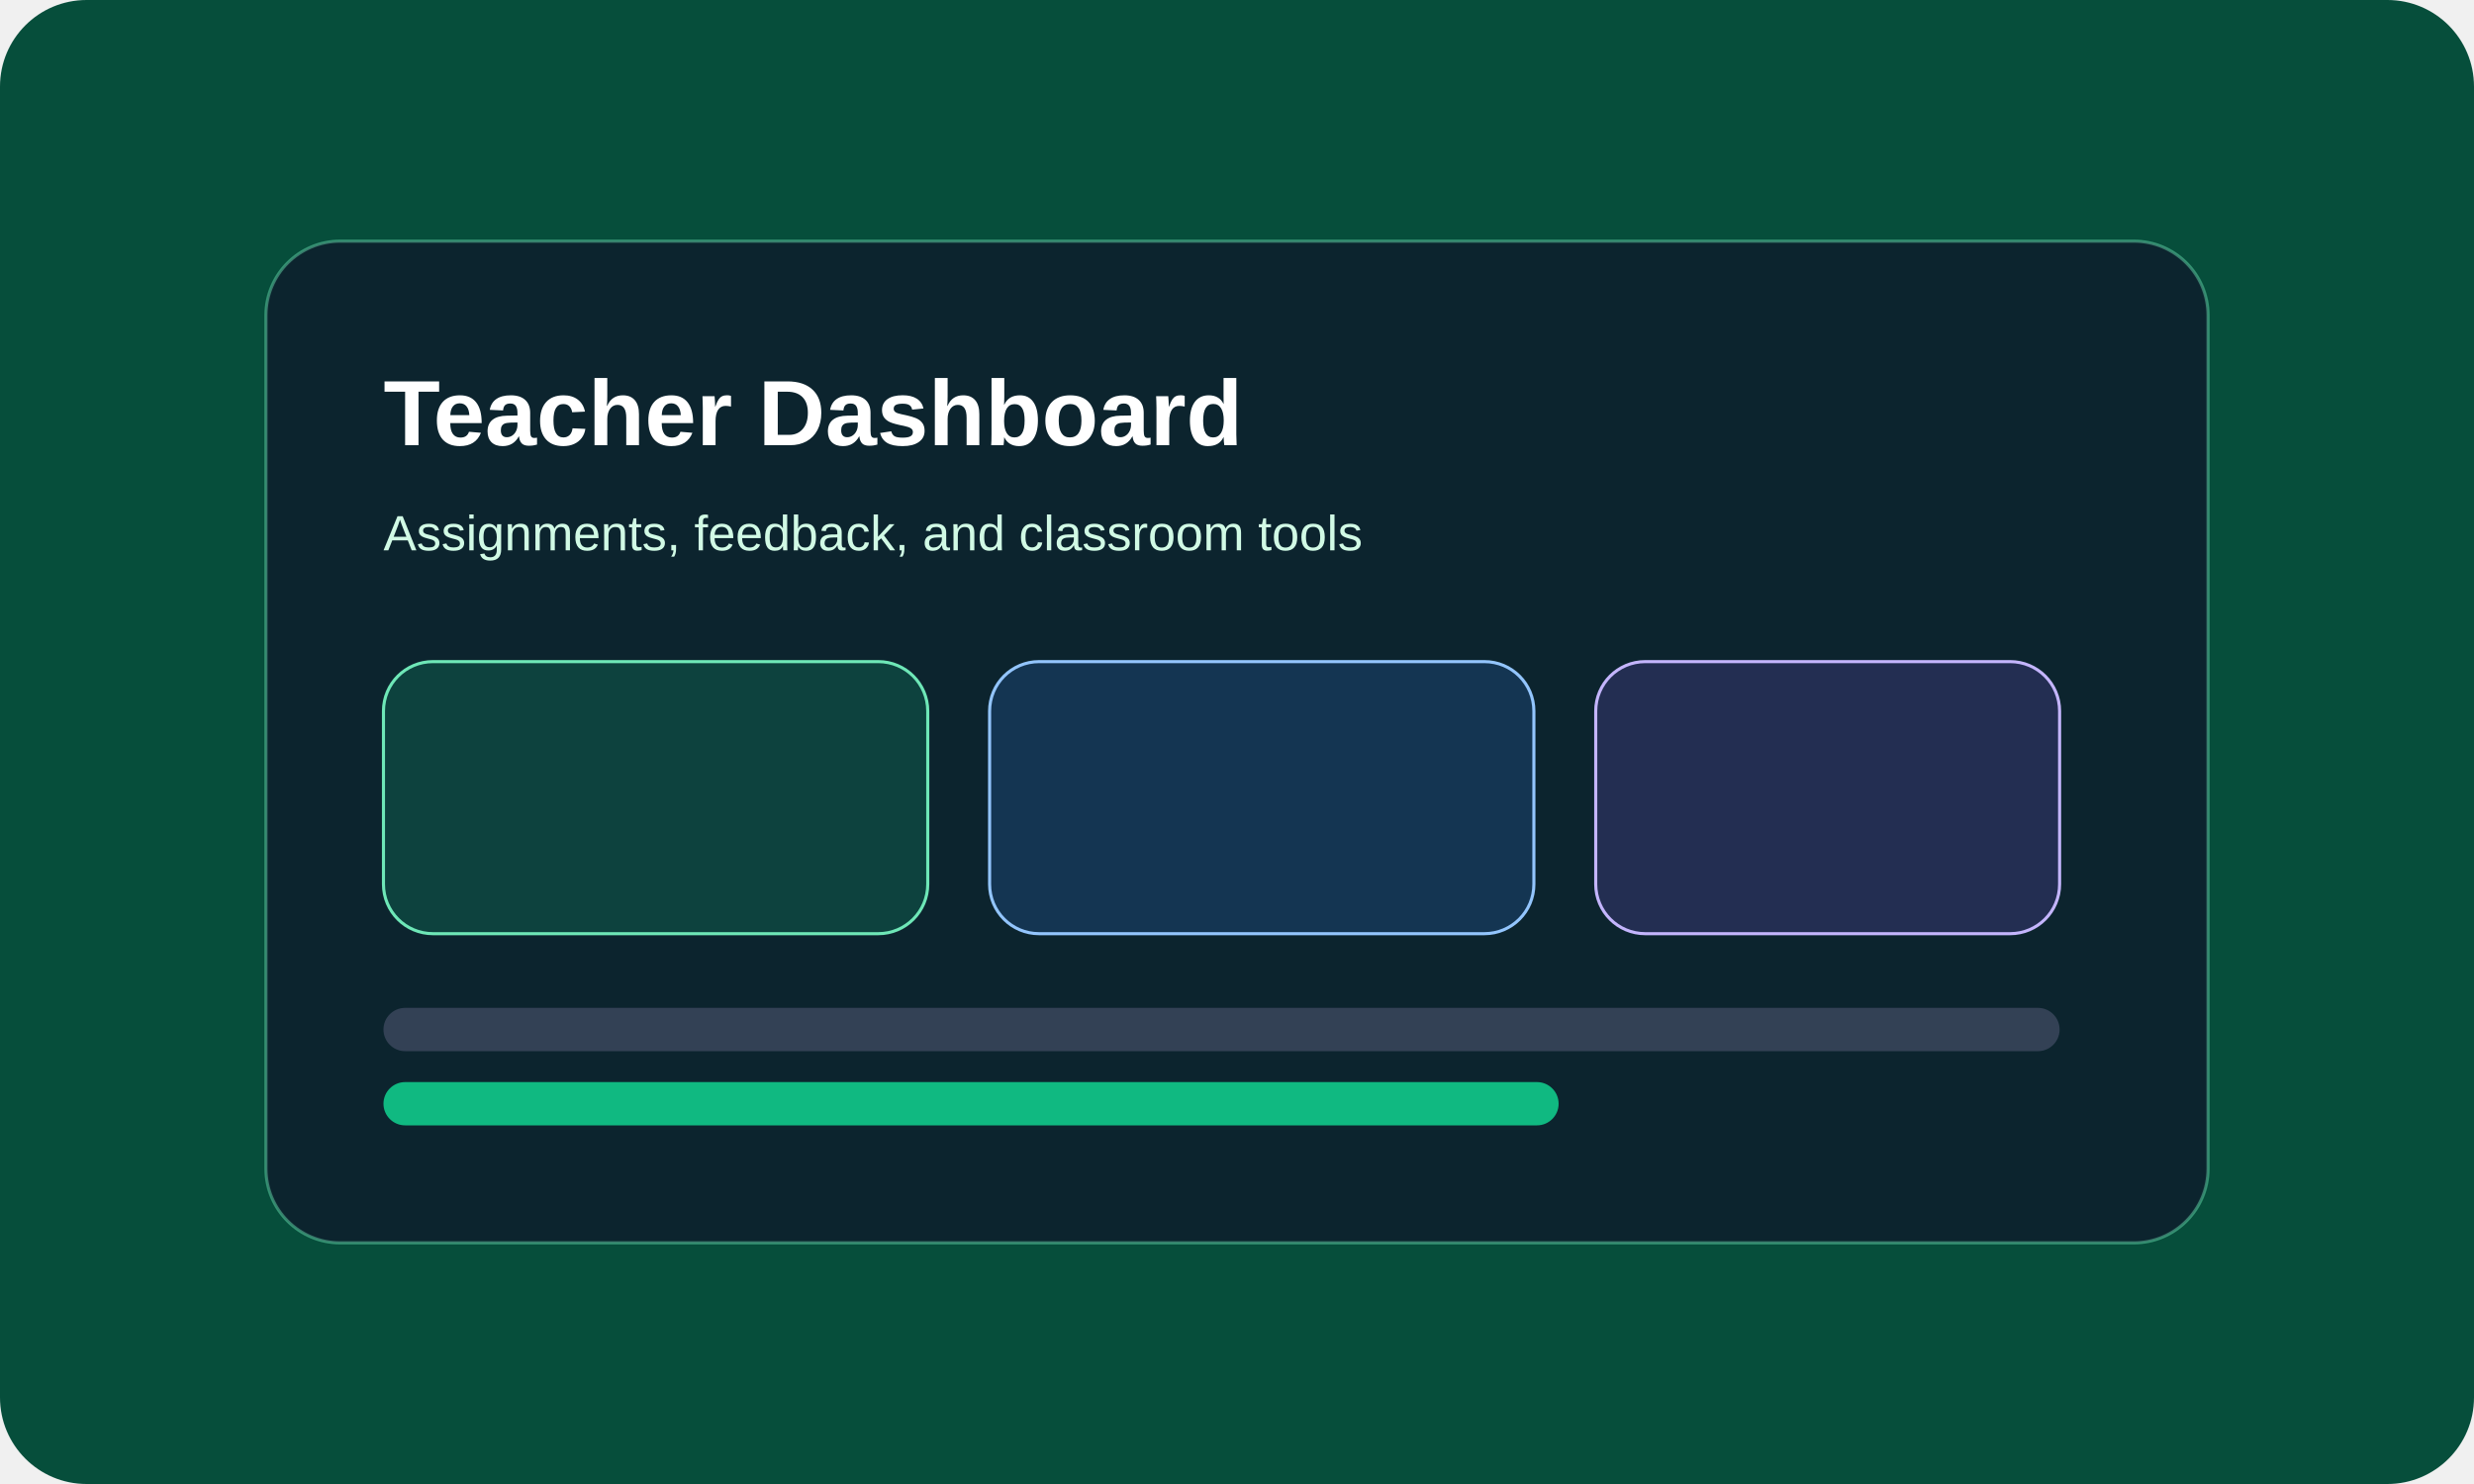
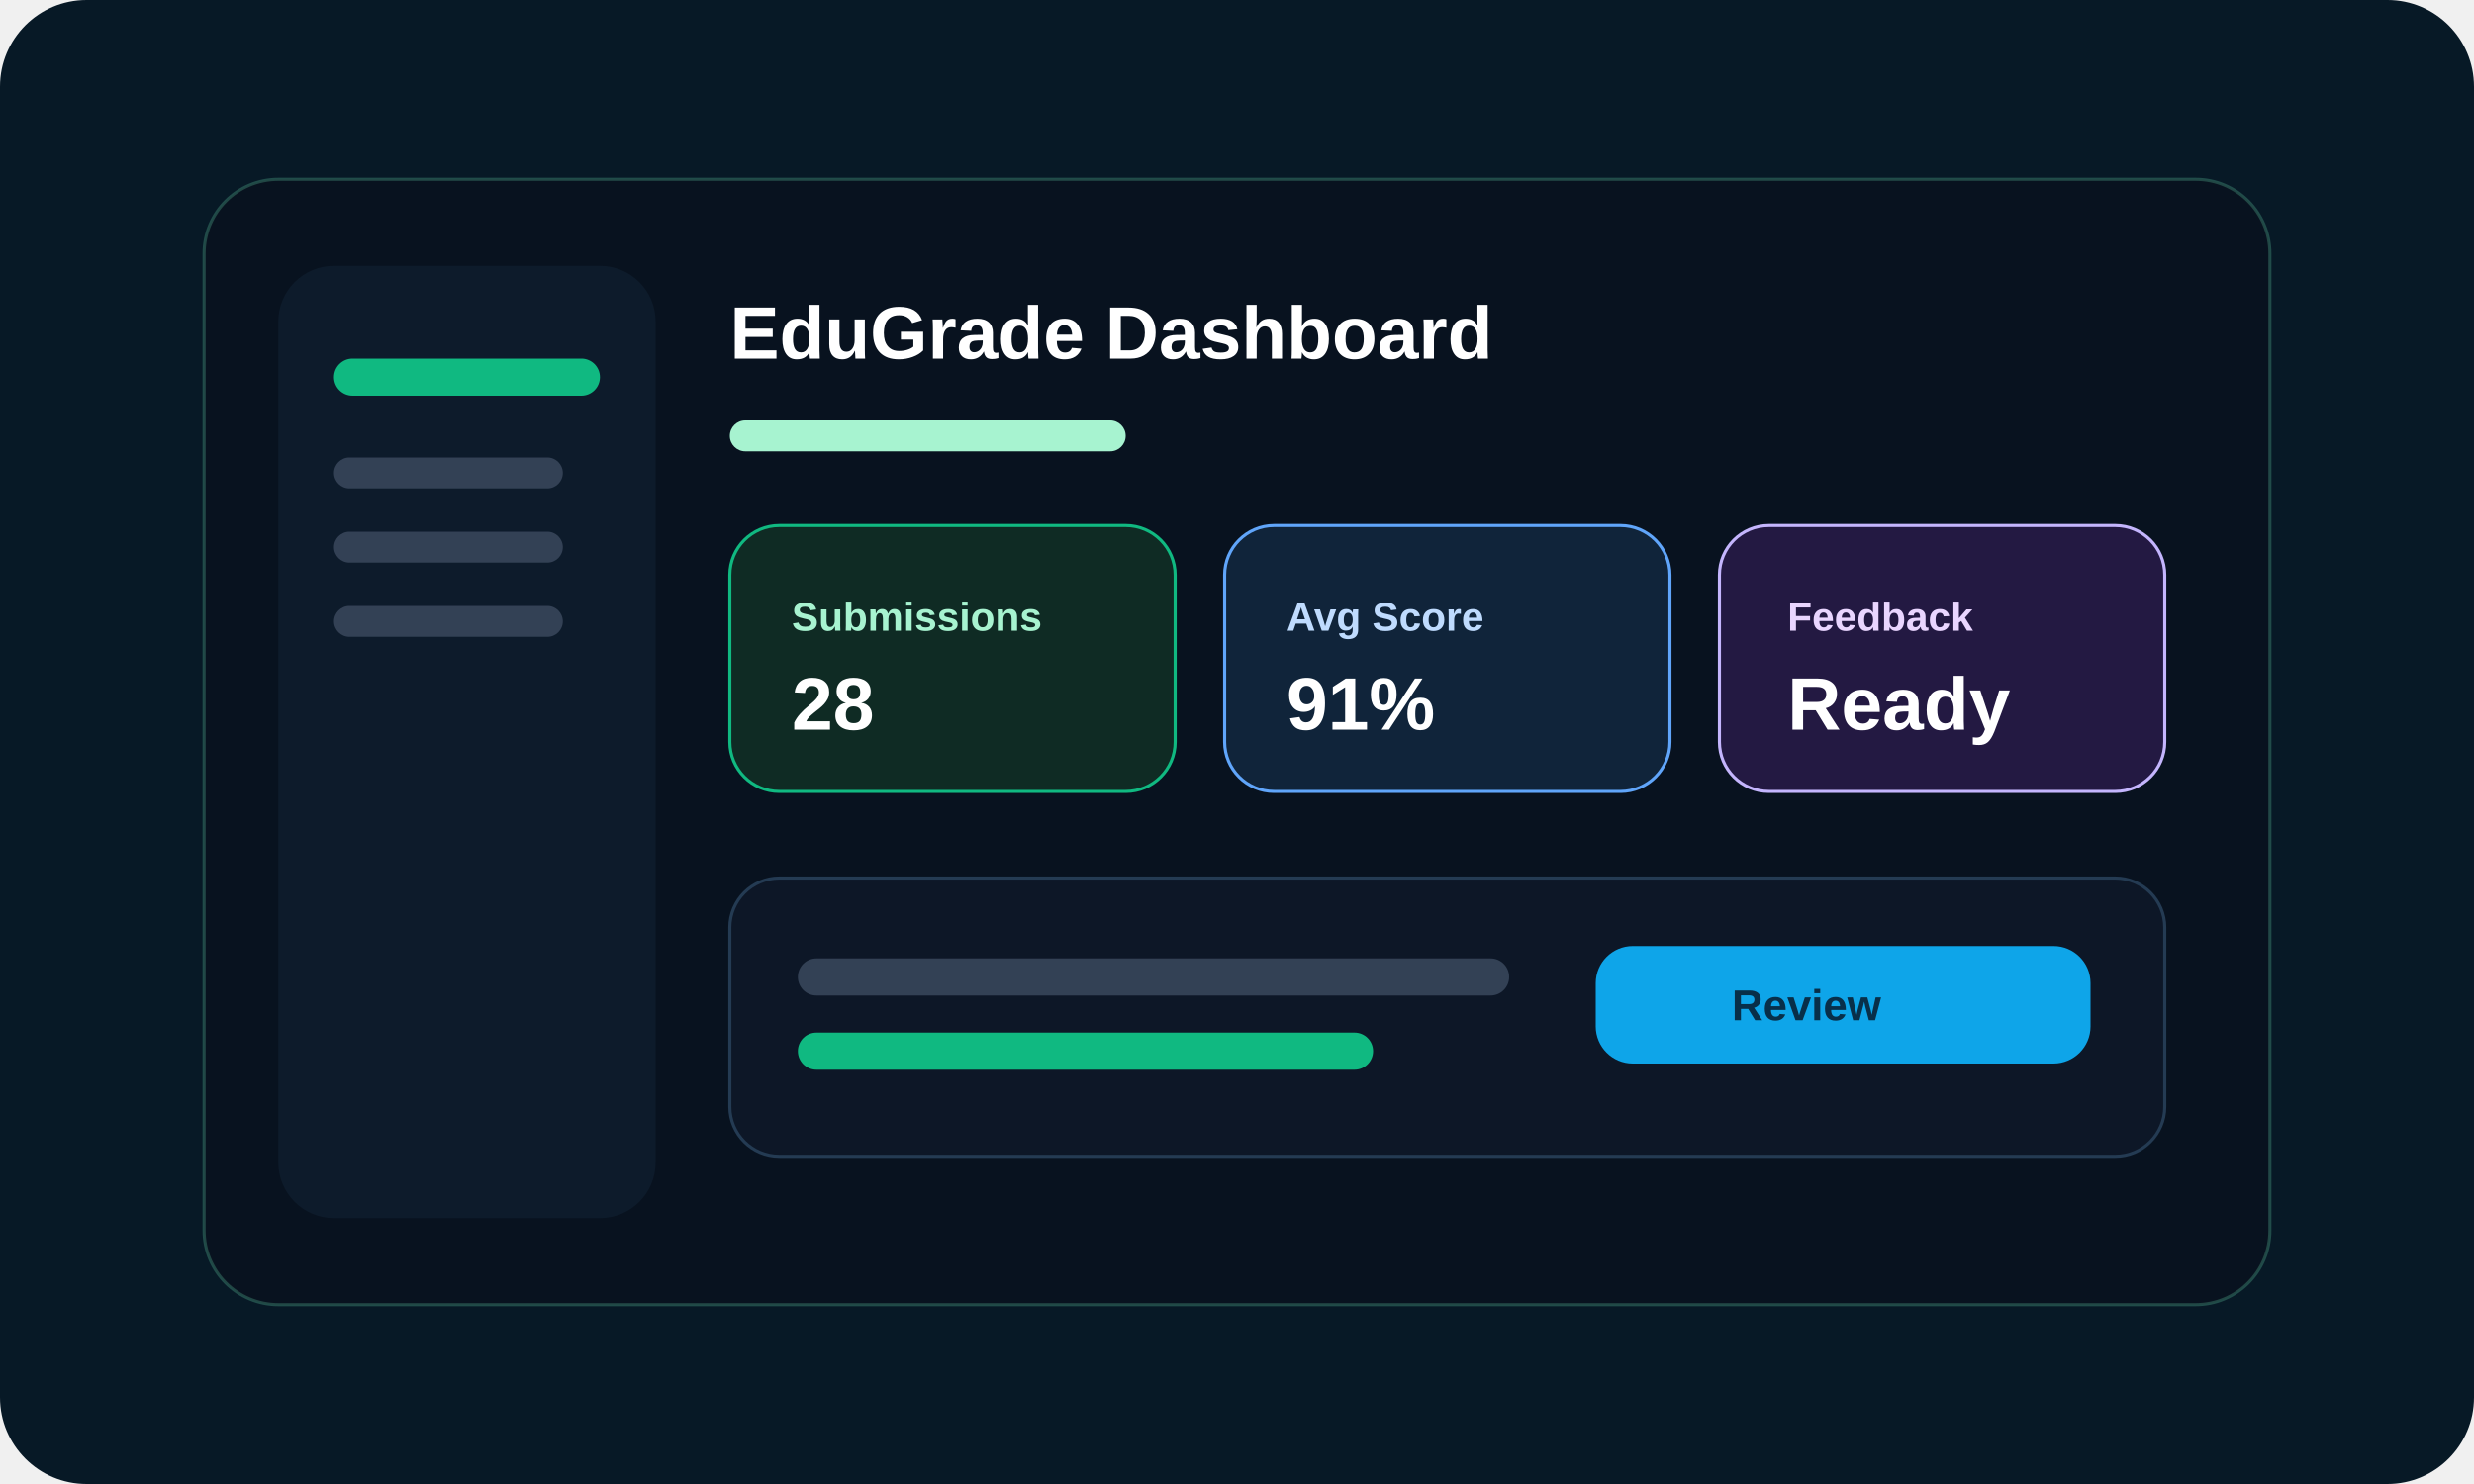
<svg xmlns="http://www.w3.org/2000/svg" width="800" height="480" viewBox="0 0 800 480" fill="none">
  <defs>
-     <linearGradient id="bg2" x1="0" y1="0" x2="800" y2="480">
-       <stop stop-color="#064E3B" />
-       <stop offset="0.5" stop-color="#0F172A" />
+     <linearGradient id="bg" x1="0" y1="0" x2="800" y2="480">
+       <stop stop-color="#071926" />
+       <stop offset="0.55" stop-color="#0F766E" />
      <stop offset="1" stop-color="#1D4ED8" />
    </linearGradient>
  </defs>
-   <rect width="800" height="480" rx="28" fill="url(#bg2)" />
-   <rect x="86" y="78" width="628" height="324" rx="24" fill="#0F172A" fill-opacity="0.76" stroke="#6EE7B7" stroke-opacity="0.45" />
-   <text x="124" y="144" fill="white" font-family="Arial, sans-serif" font-size="30" font-weight="700">Teacher Dashboard</text>
-   <text x="124" y="178" fill="#D1FAE5" font-family="Arial, sans-serif" font-size="16">Assignments, feedback, and classroom tools</text>
-   <rect x="124" y="214" width="176" height="88" rx="16" fill="#10B981" fill-opacity="0.2" stroke="#6EE7B7" />
-   <rect x="320" y="214" width="176" height="88" rx="16" fill="#3B82F6" fill-opacity="0.18" stroke="#93C5FD" />
-   <rect x="516" y="214" width="150" height="88" rx="16" fill="#8B5CF6" fill-opacity="0.18" stroke="#C4B5FD" />
-   <rect x="124" y="326" width="542" height="14" rx="7" fill="#334155" />
-   <rect x="124" y="350" width="380" height="14" rx="7" fill="#10B981" />
+   <rect width="800" height="480" rx="28" fill="url(#bg)" />
+   <rect x="66" y="58" width="668" height="364" rx="24" fill="#08121F" stroke="#6EE7B7" stroke-opacity="0.25" />
+   <rect x="90" y="86" width="122" height="308" rx="18" fill="#0D1B2B" />
+   <rect x="108" y="116" width="86" height="12" rx="6" fill="#10B981" />
+   <rect x="108" y="148" width="74" height="10" rx="5" fill="#334155" />
+   <rect x="108" y="172" width="74" height="10" rx="5" fill="#334155" />
+   <rect x="108" y="196" width="74" height="10" rx="5" fill="#334155" />
+   <text x="236" y="116" fill="#FFFFFF" font-family="Arial, sans-serif" font-size="24" font-weight="700">EduGrade Dashboard</text>
+   <rect x="236" y="136" width="128" height="10" rx="5" fill="#A7F3D0" />
+   <rect x="236" y="170" width="144" height="86" rx="16" fill="#0F2B24" stroke="#10B981" />
+   <rect x="396" y="170" width="144" height="86" rx="16" fill="#10243A" stroke="#60A5FA" />
+   <rect x="556" y="170" width="144" height="86" rx="16" fill="#231942" stroke="#C4B5FD" />
+   <text x="256" y="204" fill="#A7F3D0" font-family="Arial, sans-serif" font-size="13" font-weight="700">Submissions</text>
+   <text x="416" y="204" fill="#BFDBFE" font-family="Arial, sans-serif" font-size="13" font-weight="700">Avg Score</text>
+   <text x="578" y="204" fill="#E9D5FF" font-family="Arial, sans-serif" font-size="13" font-weight="700">Feedback</text>
+   <text x="256" y="236" fill="#FFFFFF" font-family="Arial, sans-serif" font-size="24" font-weight="800">28</text>
+   <text x="416" y="236" fill="#FFFFFF" font-family="Arial, sans-serif" font-size="24" font-weight="800">91%</text>
+   <text x="578" y="236" fill="#FFFFFF" font-family="Arial, sans-serif" font-size="24" font-weight="800">Ready</text>
+   <rect x="236" y="284" width="464" height="90" rx="16" fill="#0D1727" stroke="#243B53" />
+   <rect x="258" y="310" width="230" height="12" rx="6" fill="#334155" />
+   <rect x="258" y="334" width="186" height="12" rx="6" fill="#10B981" />
+   <rect x="516" y="306" width="160" height="38" rx="12" fill="#0EA5E9" />
+   <text x="560" y="330" fill="#082F49" font-family="Arial, sans-serif" font-size="14" font-weight="800">Review</text>
</svg>
